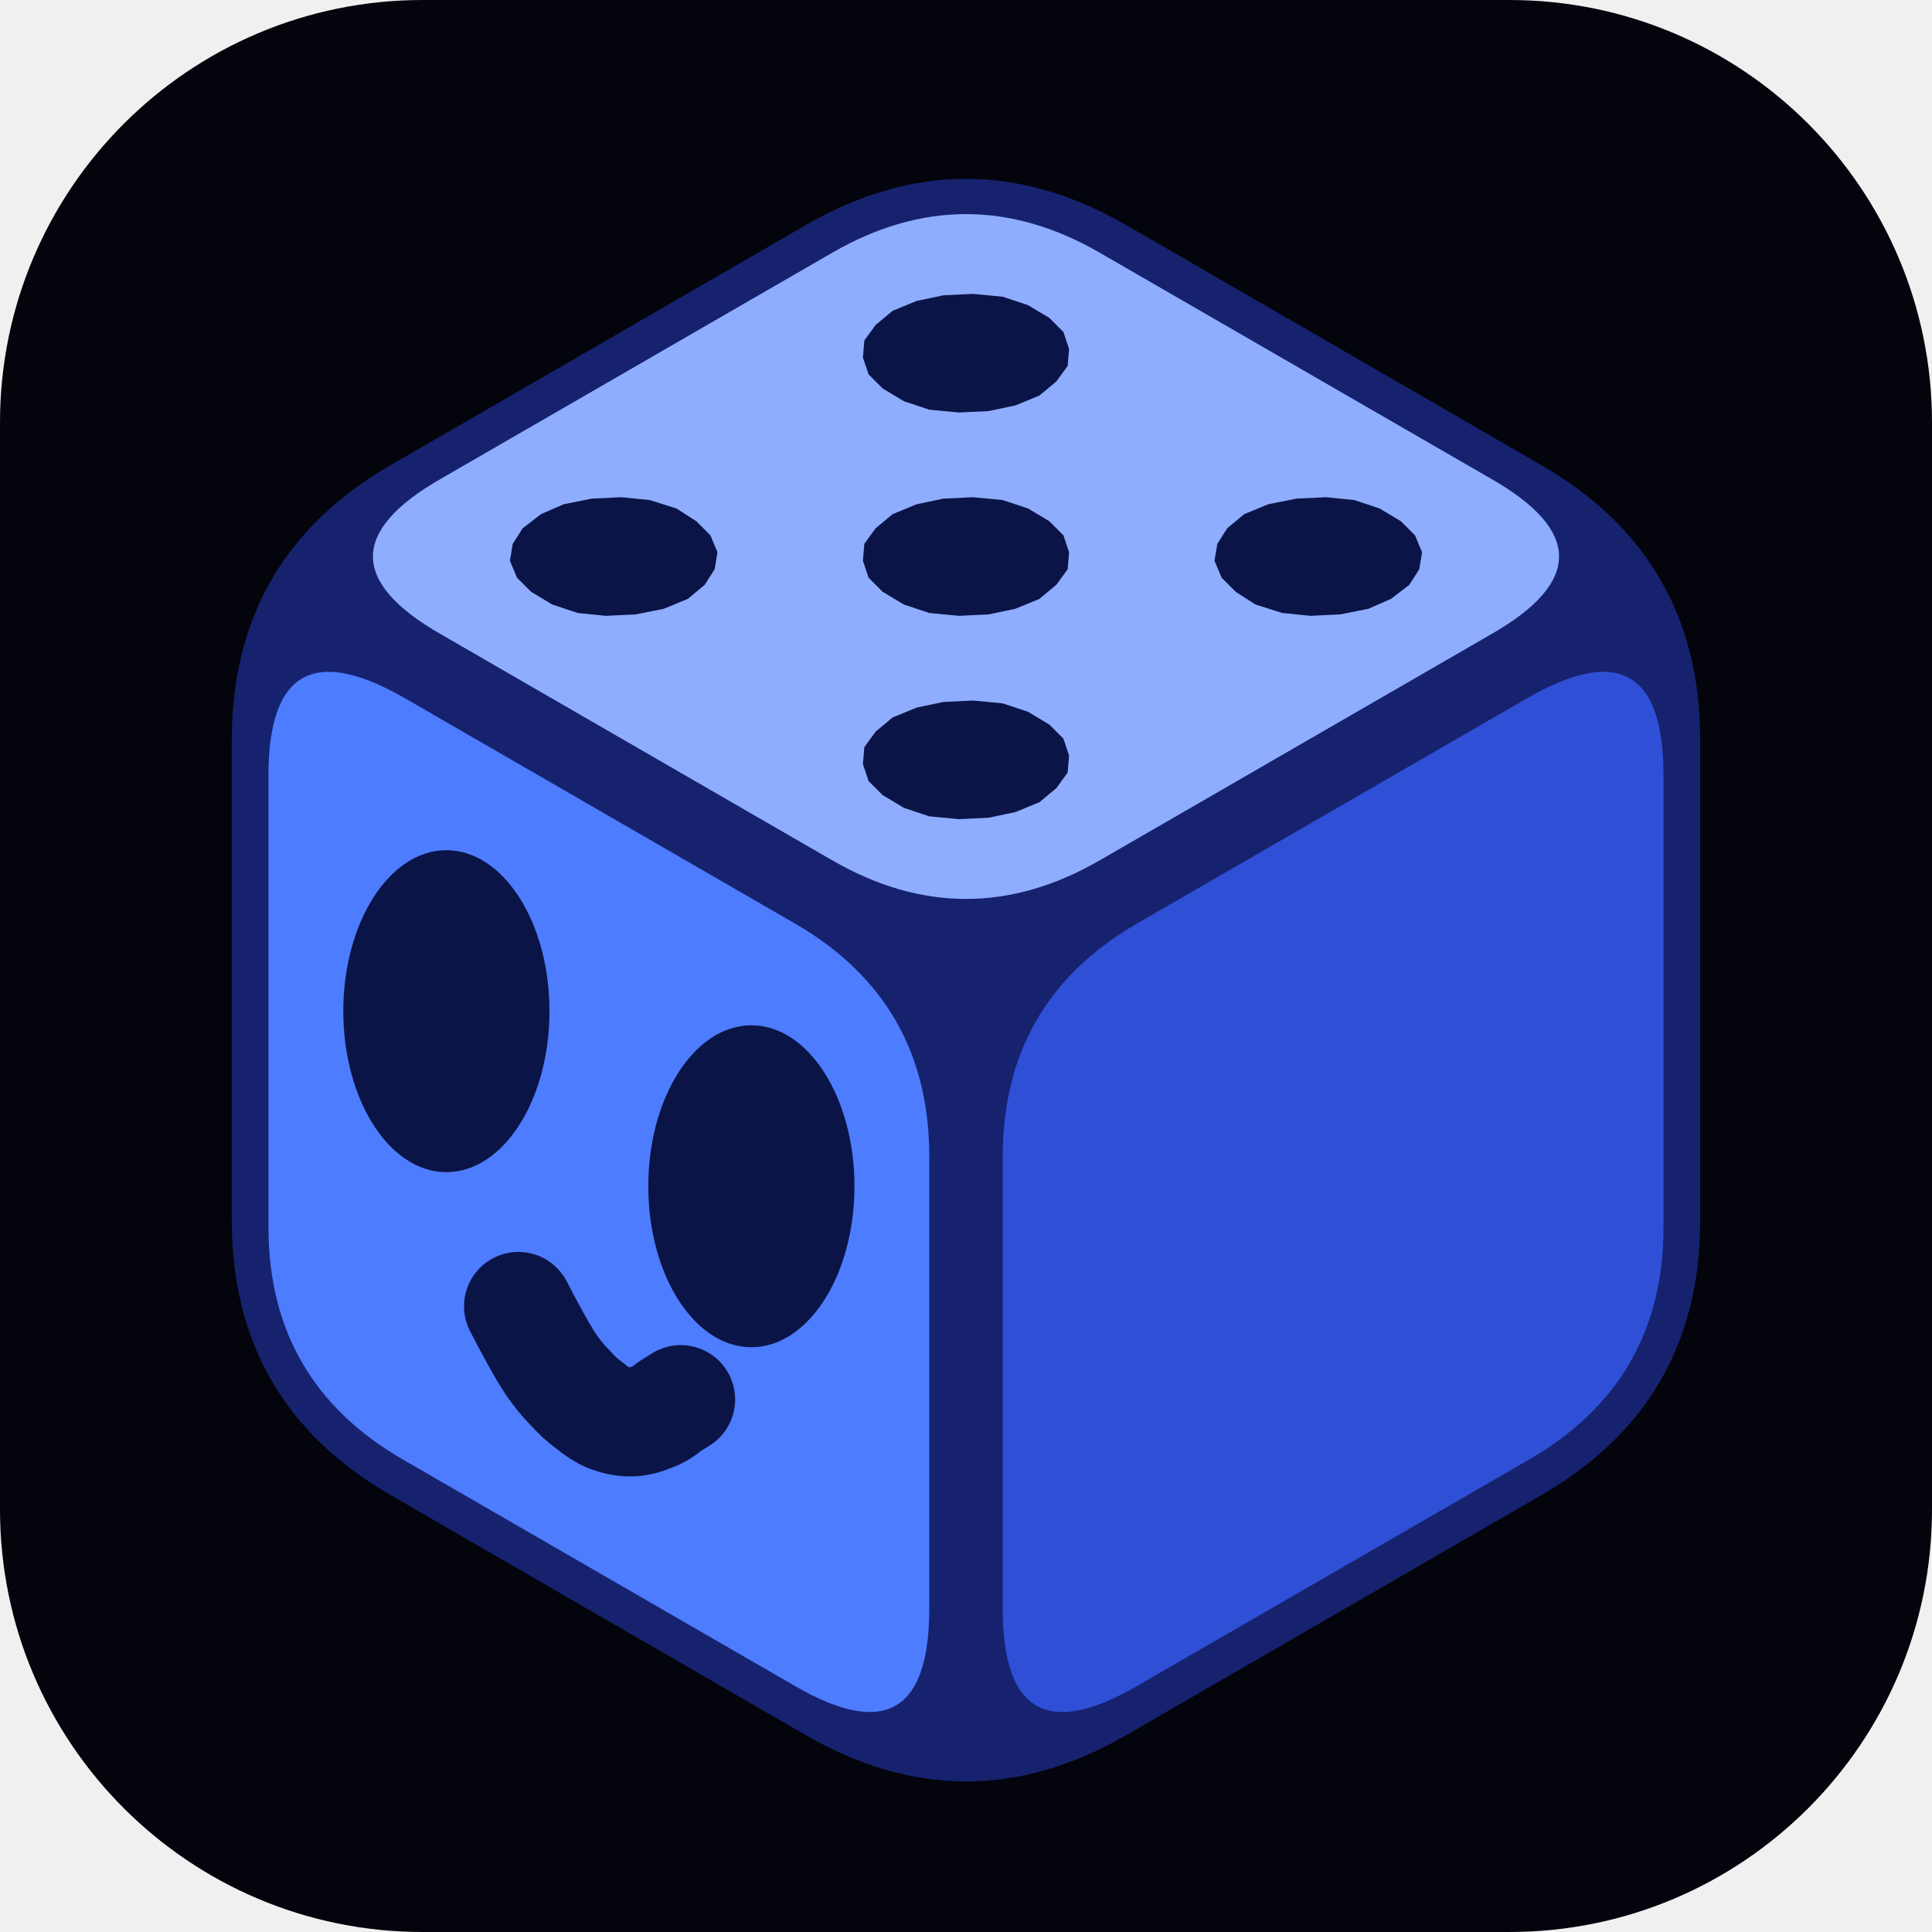
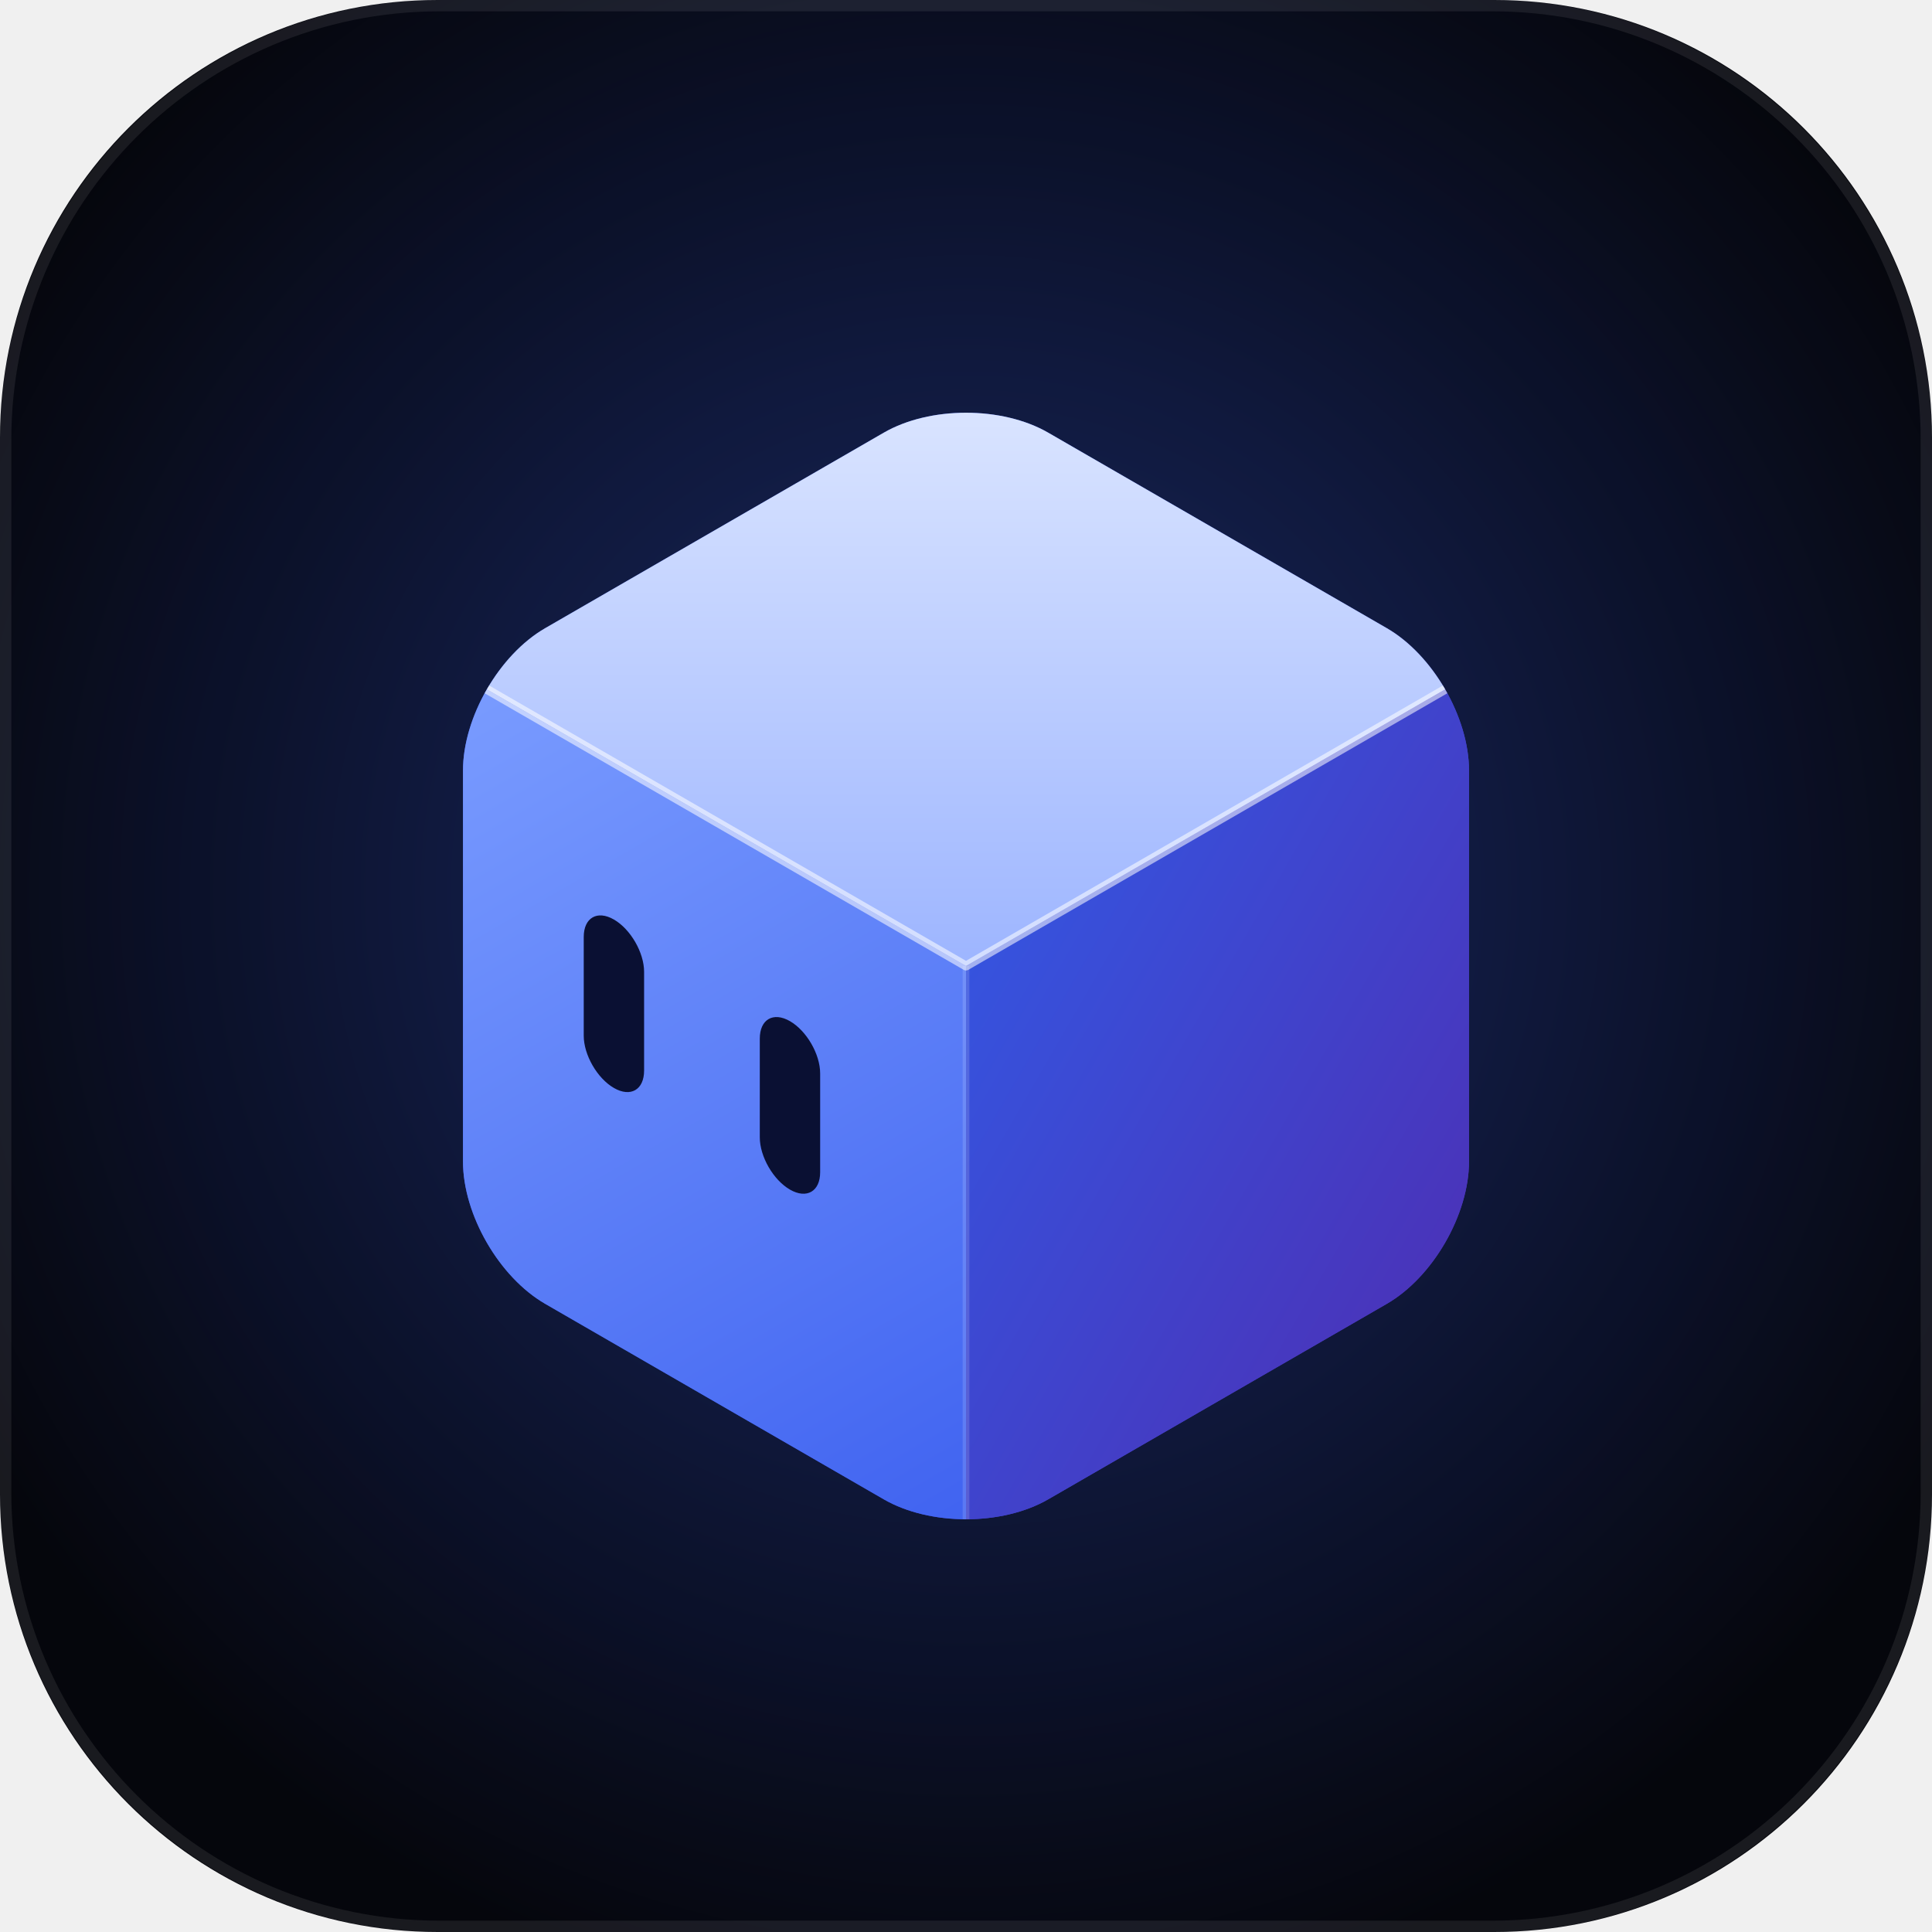
- <svg xmlns="http://www.w3.org/2000/svg" viewBox="0 0 64 64">
-   <rect width="64" height="64" rx="14" fill="#03040C" />
-   <svg x="4" y="3" width="56" height="58" viewBox="-59 -63 118 124">
-     <path d="M-11.3 -53.5Q0 -60 11.3 -53.5L40.7 -36.5Q52 -30 52 -17L52 17Q52 30 40.7 36.5L11.3 53.5Q0 60 -11.3 53.5L-40.7 36.5Q-52 30 -52 17L-52 -17Q-52 -30 -40.7 -36.5Z" fill="#16226E" />
-     <path d="M-9.5 -51.5Q0 -57 9.5 -51.5L37.2 -35.5Q46.8 -30 37.2 -24.5L9.5 -8.5Q0 -3 -9.5 -8.5L-37.2 -24.5Q-46.8 -30 -37.2 -35.5Z" fill="#8EADFF" />
-     <path d="M-49.4 -14.5Q-49.4 -25.5 -39.8 -20L-12.1 -4Q-2.6 1.5 -2.6 12.5L-2.6 44.5Q-2.6 55.5 -12.1 50L-39.8 34Q-49.4 28.5 -49.4 17.5Z" fill="#4D7CFF" />
-     <path d="M2.6 12.5Q2.6 1.5 12.1 -4L39.8 -20Q49.4 -25.5 49.4 -14.5L49.4 17.5Q49.4 28.5 39.8 34L12.1 50Q2.6 55.5 2.6 44.5Z" fill="#2F4FD6" />
-     <path d="M5.2 -41.4L3.5 -40.7L1.6 -40.3L-0.5 -40.2L-2.6 -40.4L-4.4 -41L-5.9 -41.9L-6.9 -42.9L-7.3 -44.1L-7.2 -45.3L-6.4 -46.4L-5.2 -47.4L-3.5 -48.1L-1.6 -48.5L0.5 -48.6L2.6 -48.4L4.4 -47.8L5.9 -46.9L6.9 -45.9L7.3 -44.7L7.2 -43.5L6.4 -42.4Z" fill="#0B1446" />
-     <path d="M30.1 -27L28.5 -26.3L26.5 -25.9L24.4 -25.8L22.4 -26L20.5 -26.6L19.1 -27.5L18.1 -28.5L17.6 -29.7L17.8 -30.9L18.5 -32L19.7 -33L21.4 -33.7L23.4 -34.1L25.5 -34.2L27.5 -34L29.3 -33.4L30.8 -32.5L31.8 -31.5L32.3 -30.3L32.1 -29.1L31.4 -28Z" fill="#0B1446" />
-     <path d="M5.2 -27L3.5 -26.3L1.6 -25.9L-0.5 -25.8L-2.6 -26L-4.4 -26.6L-5.9 -27.5L-6.9 -28.5L-7.3 -29.7L-7.2 -30.9L-6.4 -32L-5.2 -33L-3.5 -33.7L-1.6 -34.1L0.5 -34.2L2.6 -34L4.4 -33.4L5.9 -32.5L6.9 -31.5L7.3 -30.3L7.2 -29.1L6.4 -28Z" fill="#0B1446" />
-     <path d="M-19.7 -27L-21.4 -26.3L-23.4 -25.9L-25.5 -25.8L-27.5 -26L-29.3 -26.6L-30.8 -27.5L-31.8 -28.5L-32.3 -29.7L-32.1 -30.9L-31.4 -32L-30.1 -33L-28.5 -33.7L-26.5 -34.1L-24.4 -34.2L-22.4 -34L-20.5 -33.4L-19.1 -32.5L-18.1 -31.5L-17.6 -30.3L-17.8 -29.1L-18.5 -28Z" fill="#0B1446" />
-     <path d="M5.2 -12.6L3.5 -11.9L1.6 -11.5L-0.5 -11.4L-2.6 -11.6L-4.4 -12.2L-5.9 -13.1L-6.9 -14.1L-7.3 -15.3L-7.2 -16.5L-6.4 -17.6L-5.2 -18.6L-3.5 -19.3L-1.6 -19.7L0.5 -19.8L2.6 -19.6L4.4 -19L5.9 -18.1L6.9 -17.1L7.3 -15.9L7.2 -14.7L6.4 -13.6Z" fill="#0B1446" />
-     <ellipse cx="-36.8" cy="2.2" rx="7.3" ry="11.4" fill="#0B1446" />
-     <ellipse cx="-15.2" cy="14.6" rx="7.3" ry="11.4" fill="#0B1446" />
-     <path d="M-31.7 23.1Q-30.3 25.8 -29.6 26.9Q-28.9 28 -28.1 28.8Q-27.4 29.6 -26.7 30.1Q-26 30.7 -25.3 31Q-24.5 31.3 -23.8 31.3Q-23.1 31.3 -22.4 31Q-21.7 30.8 -21 30.2L-20.2 29.7" fill="none" stroke="#0B1446" stroke-width="7.7" stroke-linecap="round" stroke-linejoin="round" />
-   </svg>
+ <svg xmlns="http://www.w3.org/2000/svg" viewBox="0 0 256 256">
+   <defs>
+     <radialGradient id="ibg" cx="128" cy="118" r="150" gradientUnits="userSpaceOnUse">
+       <stop offset="0" stop-color="#3B63FF" stop-opacity=".38" />
+       <stop offset="1" stop-color="#3B63FF" stop-opacity="0" />
+     </radialGradient>
+   </defs>
+   <rect width="256" height="256" rx="58" fill="#05060C" />
+   <rect width="256" height="256" rx="58" fill="url(#ibg)" />
+   <rect x=".75" y=".75" width="254.5" height="254.5" rx="57.5" fill="none" stroke="#fff" stroke-opacity=".08" stroke-width="1.5" />
+   <g transform="translate(128 128) scale(.74) translate(-128 -128)">
+     <defs>
+       <linearGradient id="it" gradientUnits="userSpaceOnUse" x1="128" y1="24" x2="128" y2="128">
+         <stop offset="0" stop-color="#DCE6FF" />
+         <stop offset="1" stop-color="#9DB5FF" />
+       </linearGradient>
+       <linearGradient id="il" gradientUnits="userSpaceOnUse" x1="37.93" y1="76" x2="128" y2="232">
+         <stop offset="0" stop-color="#7A9CFF" />
+         <stop offset="1" stop-color="#3F62F0" />
+       </linearGradient>
+       <linearGradient id="ir" gradientUnits="userSpaceOnUse" x1="128" y1="128" x2="218.07" y2="180">
+         <stop offset="0" stop-color="#3653DE" />
+         <stop offset="1" stop-color="#4A33B9" />
+       </linearGradient>
+       <clipPath id="ic">
+         <path d="M113.28 32.5C121.52 27.74 134.48 27.74 142.72 32.5L203.34 67.5C211.59 72.26 218.07 83.48 218.07 93L218.07 163C218.07 172.52 211.59 183.74 203.34 188.5L142.72 223.5C134.48 228.26 121.52 228.26 113.28 223.5L52.66 188.5C44.41 183.74 37.93 172.52 37.93 163L37.93 93C37.93 83.48 44.41 72.26 52.66 67.5Z" />
+       </clipPath>
+     </defs>
+     <g clip-path="url(#ic)">
+       <path d="M128 24L218.07 76L218.07 180L128 232L37.93 180L37.93 76Z" fill="url(#ir)" />
+       <path d="M128 24L218.07 76L128 128L37.93 76Z" fill="url(#it)" />
+       <path d="M37.93 76L128 128L128 232L37.93 180Z" fill="url(#il)" />
+       <path d="M128 128L218.07 76L218.07 180L128 232Z" fill="url(#ir)" />
+       <path d="M37.93 76L128 128L218.07 76" fill="none" stroke="#fff" stroke-opacity=".55" stroke-width="1.6" stroke-linejoin="round" />
+       <path d="M128 128L128 232" stroke="#fff" stroke-opacity=".14" stroke-width="1.2" />
+     </g>
+     <g transform="matrix(90.07 52 0 -104 82.97 154)">
+       <rect x="-0.26" y="-0.06" width="0.12" height="0.29" rx="0.06" fill="#0A1033" />
+       <rect x="0.09" y="-0.06" width="0.12" height="0.29" rx="0.06" fill="#0A1033" />
+     </g>
+   </g>
</svg>
